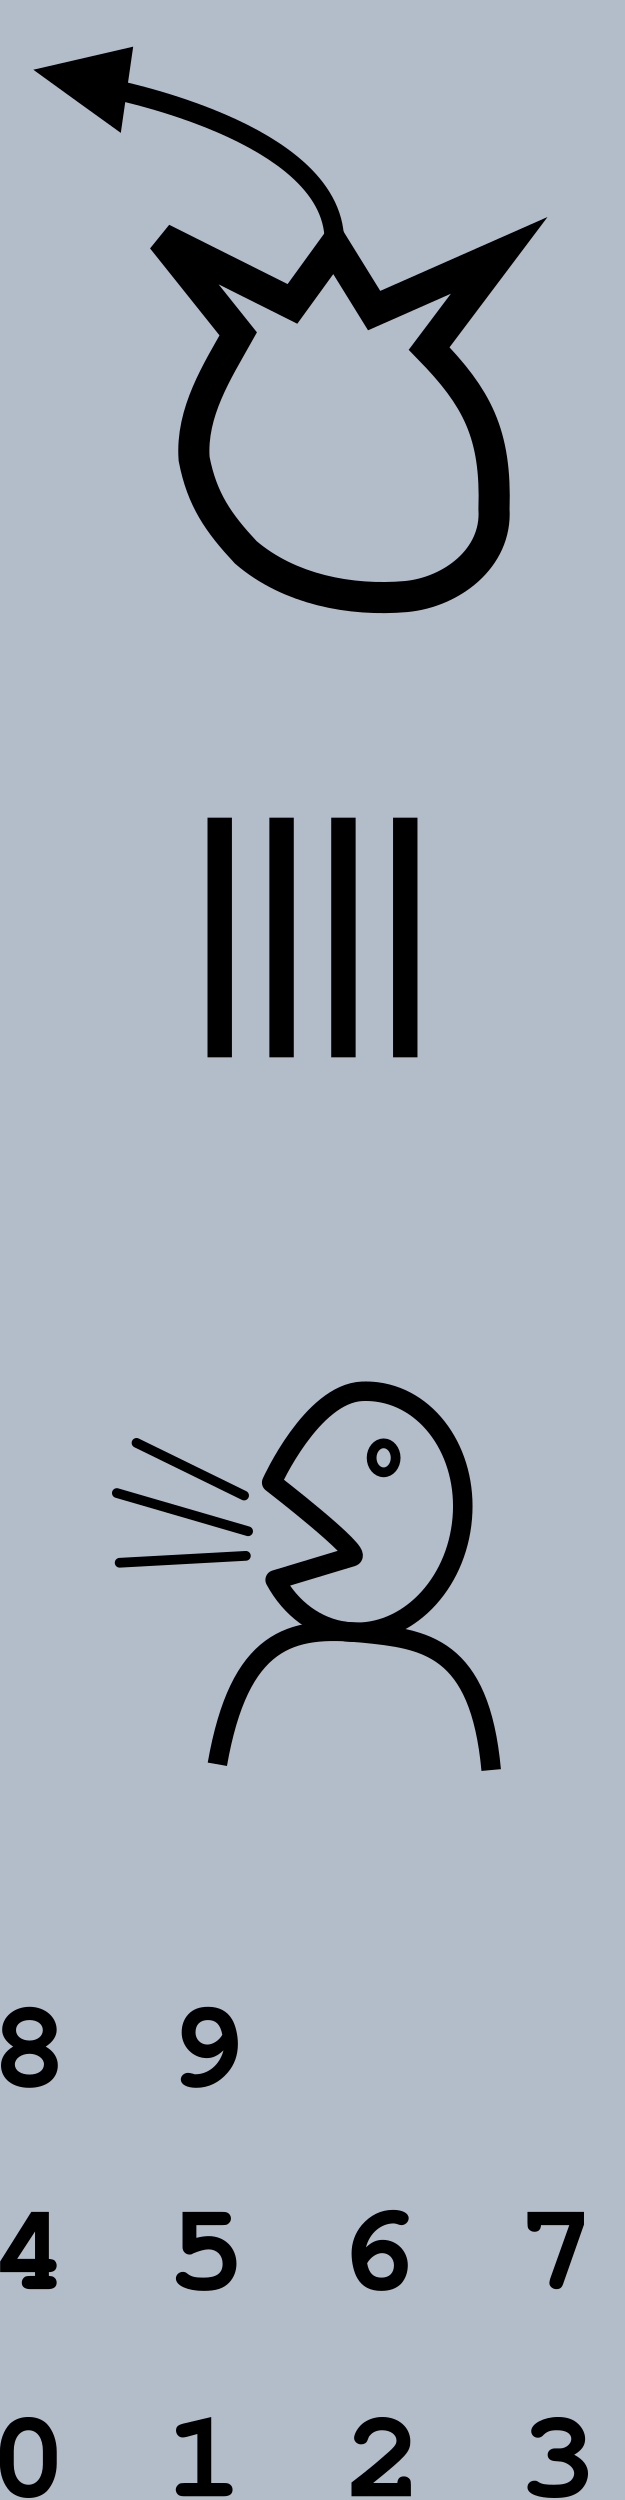
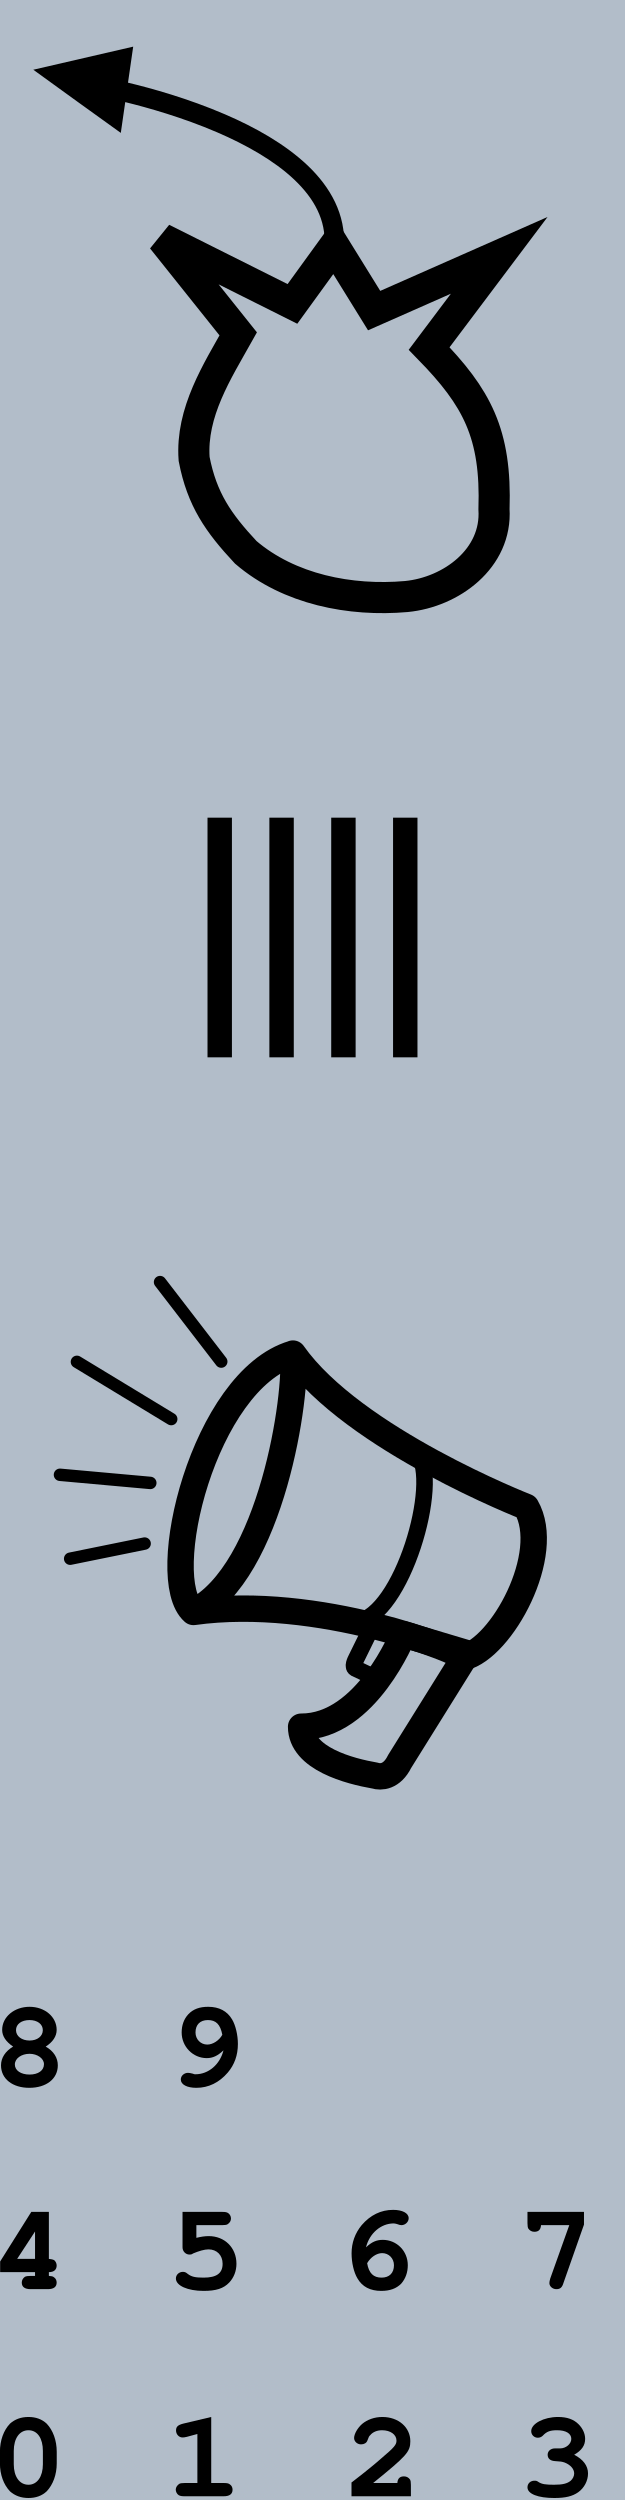
<svg xmlns="http://www.w3.org/2000/svg" width="128" height="512" viewBox="0 0 33.867 135.467" version="1.1" id="svg5">
  <defs id="defs2" />
  <g id="layer1">
    <rect style="fill:#b2bdc9;fill-opacity:1;stroke:none;stroke-width:0.748;stroke-linecap:round;stroke-linejoin:round;stroke-miterlimit:4;stroke-dasharray:none;stroke-opacity:1;paint-order:stroke markers fill" id="rect9648" width="33.867" height="135.467" x="1.4440919e-07" y="2.8881837e-07" />
    <path id="path2486" style="color:#000000;fill:#000000;fill-rule:evenodd;stroke-width:4;-inkscape-stroke:none" d="M 7.217,2.527 1.804,3.778 c 1.576,1.148 3.16,2.284 4.742,3.423 l 0.24,-1.668 c 1.217,0.298 3.106,0.83 4.977,1.635 1.559,0.671 3.091,1.53 4.18,2.563 1.088,1.033 1.724,2.196 1.641,3.578 l 1.054,0.062 C 18.742,11.622 17.902,10.136 16.67,8.966 15.438,7.797 13.814,6.893 12.186,6.192 10.192,5.334 8.19,4.779 6.936,4.479 Z" />
    <path style="fill:none;fill-rule:evenodd;stroke:#000000;stroke-width:1.687px;stroke-linecap:butt;stroke-linejoin:miter;stroke-opacity:1" d="m 8.79,12.935 4.119,5.157 c -1.124,2.008 -2.574,4.243 -2.39,6.779 0.424,2.189 1.31,3.464 2.797,5.057 2.351,2.015 5.675,2.662 8.7,2.396 2.432,-0.234 4.919,-2.063 4.752,-4.732 0.136,-4.107 -0.931,-6.059 -3.514,-8.707 l 3.797,-5.049 -6.777,2.994 -2.16,-3.491 -2.268,3.129 z" id="path1399" />
-     <path id="path7524" style="fill:none;fill-opacity:1;stroke:#000000;stroke-width:1.058;stroke-linecap:round;stroke-linejoin:round;stroke-miterlimit:4;stroke-dasharray:none;stroke-opacity:1;paint-order:stroke markers fill" d="m 19.629,75.39 c -2.734,0.117 -4.907,4.945 -4.907,4.945 0,0 4.969,3.835 4.363,4.016 -0.388,0.116 -2.349,0.708 -4.175,1.259 0.847,1.574 2.249,2.597 3.836,2.801 3.002,0.385 5.808,-2.211 6.267,-5.798 0.459,-3.586 -1.601,-6.804 -4.601,-7.189 -0.259,-0.033 -0.521,-0.044 -0.783,-0.033 z" />
-     <path style="fill:none;fill-rule:evenodd;stroke:#000000;stroke-width:1.058px;stroke-linecap:butt;stroke-linejoin:miter;stroke-opacity:1" d="m 11.777,95.601 c 1.205,-6.843 3.964,-7.508 7.854,-7.12 3.383,0.337 6.368,0.684 6.985,7.433" id="path7746" />
-     <path id="path8547" style="fill:none;fill-rule:evenodd;stroke:#000000;stroke-width:0.529;stroke-linecap:round;stroke-linejoin:miter;stroke-miterlimit:4;stroke-dasharray:none;stroke-opacity:1" d="m 13.322,84.307 -6.838,0.374 M 13.444,82.974 6.332,80.904 m 6.894,0.134 -5.828,-2.853" />
-     <ellipse style="fill:none;fill-opacity:1;stroke:#000000;stroke-width:0.529;stroke-linecap:round;stroke-linejoin:round;stroke-miterlimit:4;stroke-dasharray:none;stroke-opacity:1;paint-order:stroke markers fill" id="path9361" cx="20.788" cy="78.995" rx="0.651" ry="0.785" />
    <g id="g3514" transform="rotate(90,18.66769,18.47434)">
      <path style="fill:none;fill-rule:evenodd;stroke:#000000;stroke-width:1.323;stroke-linecap:butt;stroke-linejoin:miter;stroke-miterlimit:4;stroke-dasharray:none;stroke-opacity:1" d="M 44.5,15.182 H 57.487" id="path3224" />
      <path style="fill:none;fill-rule:evenodd;stroke:#000000;stroke-width:1.323;stroke-linecap:butt;stroke-linejoin:miter;stroke-miterlimit:4;stroke-dasharray:none;stroke-opacity:1" d="M 44.5,18.533 H 57.487" id="path3222" />
      <path style="fill:none;fill-rule:evenodd;stroke:#000000;stroke-width:1.323;stroke-linecap:butt;stroke-linejoin:miter;stroke-miterlimit:4;stroke-dasharray:none;stroke-opacity:1" d="M 44.5,21.884 H 57.487" id="path3220" />
      <path style="fill:none;fill-rule:evenodd;stroke:#000000;stroke-width:1.323;stroke-linecap:butt;stroke-linejoin:miter;stroke-miterlimit:4;stroke-dasharray:none;stroke-opacity:1" d="M 44.5,25.236 H 57.487" id="path2886" />
    </g>
    <text xml:space="preserve" style="font-style:normal;font-variant:normal;font-weight:bold;font-stretch:normal;font-size:6.965px;line-height:110%;font-family:'Nimbus Mono PS';-inkscape-font-specification:'Nimbus Mono PS, Bold';font-variant-ligatures:normal;font-variant-position:normal;font-variant-caps:normal;font-variant-numeric:normal;font-variant-alternates:normal;font-variant-east-asian:normal;text-indent:0;text-align:start;text-decoration:none;text-decoration-line:none;text-decoration-style:solid;text-decoration-color:#000000;letter-spacing:0px;word-spacing:0px;text-transform:none;writing-mode:lr-tb;direction:ltr;text-orientation:mixed;dominant-baseline:auto;baseline-shift:baseline;text-anchor:start;white-space:normal;shape-padding:0;opacity:1;vector-effect:none;fill:#000000;fill-opacity:1;stroke:none;stroke-width:0.58px;stroke-linecap:butt;stroke-linejoin:miter;stroke-miterlimit:4;stroke-dasharray:none;stroke-dashoffset:0;stroke-opacity:1" x="-0.494" y="113.041" id="text7403">
      <tspan style="font-style:normal;font-variant:normal;font-weight:bold;font-stretch:normal;font-size:6.965px;font-family:'Nimbus Mono PS';-inkscape-font-specification:'Nimbus Mono PS, Bold';font-variant-ligatures:normal;font-variant-caps:normal;font-variant-numeric:normal;font-variant-east-asian:normal;stroke-width:0.58px" x="-0.494" y="113.041" id="tspan7401">8</tspan>
    </text>
    <text xml:space="preserve" style="font-style:normal;font-variant:normal;font-weight:bold;font-stretch:normal;font-size:6.965px;line-height:110%;font-family:'Nimbus Mono PS';-inkscape-font-specification:'Nimbus Mono PS, Bold';font-variant-ligatures:normal;font-variant-position:normal;font-variant-caps:normal;font-variant-numeric:normal;font-variant-alternates:normal;font-variant-east-asian:normal;text-indent:0;text-align:start;text-decoration:none;text-decoration-line:none;text-decoration-style:solid;text-decoration-color:#000000;letter-spacing:0px;word-spacing:0px;text-transform:none;writing-mode:lr-tb;direction:ltr;text-orientation:mixed;dominant-baseline:auto;baseline-shift:baseline;text-anchor:start;white-space:normal;shape-padding:0;opacity:1;vector-effect:none;fill:#000000;fill-opacity:1;stroke:none;stroke-width:0.58px;stroke-linecap:butt;stroke-linejoin:miter;stroke-miterlimit:4;stroke-dasharray:none;stroke-dashoffset:0;stroke-opacity:1" x="9.093" y="113.041" id="text7407">
      <tspan id="tspan7405" style="font-style:normal;font-variant:normal;font-weight:bold;font-stretch:normal;font-size:6.965px;font-family:'Nimbus Mono PS';-inkscape-font-specification:'Nimbus Mono PS, Bold';font-variant-ligatures:normal;font-variant-caps:normal;font-variant-numeric:normal;font-variant-east-asian:normal;stroke-width:0.58px" x="9.093" y="113.041">9</tspan>
    </text>
    <text xml:space="preserve" style="font-style:normal;font-variant:normal;font-weight:bold;font-stretch:normal;font-size:6.965px;line-height:110%;font-family:'Nimbus Mono PS';-inkscape-font-specification:'Nimbus Mono PS, Bold';font-variant-ligatures:normal;font-variant-position:normal;font-variant-caps:normal;font-variant-numeric:normal;font-variant-alternates:normal;font-variant-east-asian:normal;text-indent:0;text-align:start;text-decoration:none;text-decoration-line:none;text-decoration-style:solid;text-decoration-color:#000000;letter-spacing:0px;word-spacing:0px;text-transform:none;writing-mode:lr-tb;direction:ltr;text-orientation:mixed;dominant-baseline:auto;baseline-shift:baseline;text-anchor:start;white-space:normal;shape-padding:0;opacity:1;vector-effect:none;fill:#000000;fill-opacity:1;stroke:none;stroke-width:0.58px;stroke-linecap:butt;stroke-linejoin:miter;stroke-miterlimit:4;stroke-dasharray:none;stroke-dashoffset:0;stroke-opacity:1" x="28.081" y="124.042" id="text7415">
      <tspan id="tspan7413" style="font-style:normal;font-variant:normal;font-weight:bold;font-stretch:normal;font-size:6.965px;font-family:'Nimbus Mono PS';-inkscape-font-specification:'Nimbus Mono PS, Bold';font-variant-ligatures:normal;font-variant-caps:normal;font-variant-numeric:normal;font-variant-east-asian:normal;stroke-width:0.58px" x="28.081" y="124.042">7</tspan>
    </text>
    <text xml:space="preserve" style="font-style:normal;font-variant:normal;font-weight:bold;font-stretch:normal;font-size:6.965px;line-height:110%;font-family:'Nimbus Mono PS';-inkscape-font-specification:'Nimbus Mono PS, Bold';font-variant-ligatures:normal;font-variant-position:normal;font-variant-caps:normal;font-variant-numeric:normal;font-variant-alternates:normal;font-variant-east-asian:normal;text-indent:0;text-align:start;text-decoration:none;text-decoration-line:none;text-decoration-style:solid;text-decoration-color:#000000;letter-spacing:0px;word-spacing:0px;text-transform:none;writing-mode:lr-tb;direction:ltr;text-orientation:mixed;dominant-baseline:auto;baseline-shift:baseline;text-anchor:start;white-space:normal;shape-padding:0;opacity:1;vector-effect:none;fill:#000000;fill-opacity:1;stroke:none;stroke-width:0.58px;stroke-linecap:butt;stroke-linejoin:miter;stroke-miterlimit:4;stroke-dasharray:none;stroke-dashoffset:0;stroke-opacity:1" x="-0.494" y="124.042" id="text11935">
      <tspan style="font-style:normal;font-variant:normal;font-weight:bold;font-stretch:normal;font-size:6.965px;font-family:'Nimbus Mono PS';-inkscape-font-specification:'Nimbus Mono PS, Bold';font-variant-ligatures:normal;font-variant-caps:normal;font-variant-numeric:normal;font-variant-east-asian:normal;stroke-width:0.58px" x="-0.494" y="124.042" id="tspan11933">4</tspan>
    </text>
    <text xml:space="preserve" style="font-style:normal;font-variant:normal;font-weight:bold;font-stretch:normal;font-size:6.965px;line-height:110%;font-family:'Nimbus Mono PS';-inkscape-font-specification:'Nimbus Mono PS, Bold';font-variant-ligatures:normal;font-variant-position:normal;font-variant-caps:normal;font-variant-numeric:normal;font-variant-alternates:normal;font-variant-east-asian:normal;text-indent:0;text-align:start;text-decoration:none;text-decoration-line:none;text-decoration-style:solid;text-decoration-color:#000000;letter-spacing:0px;word-spacing:0px;text-transform:none;writing-mode:lr-tb;direction:ltr;text-orientation:mixed;dominant-baseline:auto;baseline-shift:baseline;text-anchor:start;white-space:normal;shape-padding:0;opacity:1;vector-effect:none;fill:#000000;fill-opacity:1;stroke:none;stroke-width:0.58px;stroke-linecap:butt;stroke-linejoin:miter;stroke-miterlimit:4;stroke-dasharray:none;stroke-dashoffset:0;stroke-opacity:1" x="9.093" y="124.042" id="text11939">
      <tspan id="tspan11937" style="font-style:normal;font-variant:normal;font-weight:bold;font-stretch:normal;font-size:6.965px;font-family:'Nimbus Mono PS';-inkscape-font-specification:'Nimbus Mono PS, Bold';font-variant-ligatures:normal;font-variant-caps:normal;font-variant-numeric:normal;font-variant-east-asian:normal;stroke-width:0.58px" x="9.093" y="124.042">5</tspan>
    </text>
    <text xml:space="preserve" style="font-style:normal;font-variant:normal;font-weight:bold;font-stretch:normal;font-size:6.965px;line-height:110%;font-family:'Nimbus Mono PS';-inkscape-font-specification:'Nimbus Mono PS, Bold';font-variant-ligatures:normal;font-variant-position:normal;font-variant-caps:normal;font-variant-numeric:normal;font-variant-alternates:normal;font-variant-east-asian:normal;text-indent:0;text-align:start;text-decoration:none;text-decoration-line:none;text-decoration-style:solid;text-decoration-color:#000000;letter-spacing:0px;word-spacing:0px;text-transform:none;writing-mode:lr-tb;direction:ltr;text-orientation:mixed;dominant-baseline:auto;baseline-shift:baseline;text-anchor:start;white-space:normal;shape-padding:0;opacity:1;vector-effect:none;fill:#000000;fill-opacity:1;stroke:none;stroke-width:0.58px;stroke-linecap:butt;stroke-linejoin:miter;stroke-miterlimit:4;stroke-dasharray:none;stroke-dashoffset:0;stroke-opacity:1" x="18.347" y="124.042" id="text11943">
      <tspan id="tspan11941" style="font-style:normal;font-variant:normal;font-weight:bold;font-stretch:normal;font-size:6.965px;font-family:'Nimbus Mono PS';-inkscape-font-specification:'Nimbus Mono PS, Bold';font-variant-ligatures:normal;font-variant-caps:normal;font-variant-numeric:normal;font-variant-east-asian:normal;stroke-width:0.58px" x="18.347" y="124.042">6</tspan>
    </text>
    <text xml:space="preserve" style="font-style:normal;font-variant:normal;font-weight:bold;font-stretch:normal;font-size:6.965px;line-height:110%;font-family:'Nimbus Mono PS';-inkscape-font-specification:'Nimbus Mono PS, Bold';font-variant-ligatures:normal;font-variant-position:normal;font-variant-caps:normal;font-variant-numeric:normal;font-variant-alternates:normal;font-variant-east-asian:normal;text-indent:0;text-align:start;text-decoration:none;text-decoration-line:none;text-decoration-style:solid;text-decoration-color:#000000;letter-spacing:0px;word-spacing:0px;text-transform:none;writing-mode:lr-tb;direction:ltr;text-orientation:mixed;dominant-baseline:auto;baseline-shift:baseline;text-anchor:start;white-space:normal;shape-padding:0;vector-effect:none;fill:#000000;fill-opacity:1;stroke:none;stroke-width:0.58px;stroke-linecap:butt;stroke-linejoin:miter;stroke-miterlimit:4;stroke-dasharray:none;stroke-dashoffset:0;stroke-opacity:1" x="-0.55" y="135.266" id="text2617">
      <tspan style="font-style:normal;font-variant:normal;font-weight:bold;font-stretch:normal;font-size:6.965px;font-family:'Nimbus Mono PS';-inkscape-font-specification:'Nimbus Mono PS, Bold';font-variant-ligatures:normal;font-variant-caps:normal;font-variant-numeric:normal;font-variant-east-asian:normal;stroke-width:0.58px" x="-0.55" y="135.266" id="tspan2623">0 </tspan>
    </text>
    <text xml:space="preserve" style="font-style:normal;font-variant:normal;font-weight:bold;font-stretch:normal;font-size:6.965px;line-height:110%;font-family:'Nimbus Mono PS';-inkscape-font-specification:'Nimbus Mono PS, Bold';font-variant-ligatures:normal;font-variant-position:normal;font-variant-caps:normal;font-variant-numeric:normal;font-variant-alternates:normal;font-variant-east-asian:normal;text-indent:0;text-align:start;text-decoration:none;text-decoration-line:none;text-decoration-style:solid;text-decoration-color:#000000;letter-spacing:0px;word-spacing:0px;text-transform:none;writing-mode:lr-tb;direction:ltr;text-orientation:mixed;dominant-baseline:auto;baseline-shift:baseline;text-anchor:start;white-space:normal;shape-padding:0;vector-effect:none;fill:#000000;fill-opacity:1;stroke:none;stroke-width:0.58px;stroke-linecap:butt;stroke-linejoin:miter;stroke-miterlimit:4;stroke-dasharray:none;stroke-dashoffset:0;stroke-opacity:1" x="8.975" y="135.266" id="text3161">
      <tspan id="tspan3159" style="font-style:normal;font-variant:normal;font-weight:bold;font-stretch:normal;font-size:6.965px;font-family:'Nimbus Mono PS';-inkscape-font-specification:'Nimbus Mono PS, Bold';font-variant-ligatures:normal;font-variant-caps:normal;font-variant-numeric:normal;font-variant-east-asian:normal;stroke-width:0.58px" x="8.975" y="135.266">1</tspan>
    </text>
    <text xml:space="preserve" style="font-style:normal;font-variant:normal;font-weight:bold;font-stretch:normal;font-size:6.965px;line-height:110%;font-family:'Nimbus Mono PS';-inkscape-font-specification:'Nimbus Mono PS, Bold';font-variant-ligatures:normal;font-variant-position:normal;font-variant-caps:normal;font-variant-numeric:normal;font-variant-alternates:normal;font-variant-east-asian:normal;text-indent:0;text-align:start;text-decoration:none;text-decoration-line:none;text-decoration-style:solid;text-decoration-color:#000000;letter-spacing:0px;word-spacing:0px;text-transform:none;writing-mode:lr-tb;direction:ltr;text-orientation:mixed;dominant-baseline:auto;baseline-shift:baseline;text-anchor:start;white-space:normal;shape-padding:0;vector-effect:none;fill:#000000;fill-opacity:1;stroke:none;stroke-width:0.58px;stroke-linecap:butt;stroke-linejoin:miter;stroke-miterlimit:4;stroke-dasharray:none;stroke-dashoffset:0;stroke-opacity:1" x="18.702" y="135.266" id="text3517">
      <tspan id="tspan3515" style="font-style:normal;font-variant:normal;font-weight:bold;font-stretch:normal;font-size:6.965px;font-family:'Nimbus Mono PS';-inkscape-font-specification:'Nimbus Mono PS, Bold';font-variant-ligatures:normal;font-variant-caps:normal;font-variant-numeric:normal;font-variant-east-asian:normal;stroke-width:0.58px" x="18.702" y="135.266">2</tspan>
    </text>
    <text xml:space="preserve" style="font-style:normal;font-variant:normal;font-weight:bold;font-stretch:normal;font-size:6.965px;line-height:110%;font-family:'Nimbus Mono PS';-inkscape-font-specification:'Nimbus Mono PS, Bold';font-variant-ligatures:normal;font-variant-position:normal;font-variant-caps:normal;font-variant-numeric:normal;font-variant-alternates:normal;font-variant-east-asian:normal;text-indent:0;text-align:start;text-decoration:none;text-decoration-line:none;text-decoration-style:solid;text-decoration-color:#000000;letter-spacing:0px;word-spacing:0px;text-transform:none;writing-mode:lr-tb;direction:ltr;text-orientation:mixed;dominant-baseline:auto;baseline-shift:baseline;text-anchor:start;white-space:normal;shape-padding:0;vector-effect:none;fill:#000000;fill-opacity:1;stroke:none;stroke-width:0.58px;stroke-linecap:butt;stroke-linejoin:miter;stroke-miterlimit:4;stroke-dasharray:none;stroke-dashoffset:0;stroke-opacity:1" x="28.143" y="135.266" id="text4797">
      <tspan id="tspan4795" style="font-style:normal;font-variant:normal;font-weight:bold;font-stretch:normal;font-size:6.965px;font-family:'Nimbus Mono PS';-inkscape-font-specification:'Nimbus Mono PS, Bold';font-variant-ligatures:normal;font-variant-caps:normal;font-variant-numeric:normal;font-variant-east-asian:normal;stroke-width:0.58px" x="28.143" y="135.266">3</tspan>
    </text>
+     <path id="rect38535" style="fill:none;stroke:#000000;stroke-width:1.431;stroke-linecap:round;stroke-linejoin:round;stroke-miterlimit:4;stroke-dasharray:none;paint-order:stroke markers fill" d="m 21.853,88.551 3.458,1.033 -3.658,5.868 c -0.417,0.848 -1.027,0.861 -1.332,0.762 -1.36,-0.235 -4.005,-0.916 -4.004,-2.649 3.536,0.016 5.536,-5.015 5.536,-5.015 z" />
+     <path id="path40350" style="fill:none;fill-rule:evenodd;stroke:#000000;stroke-width:1.431;stroke-linecap:butt;stroke-linejoin:round;stroke-miterlimit:4;stroke-dasharray:none;stroke-opacity:1" d="M 10.485,87.347 C 8.442,85.55 11.044,74.787 15.873,73.351 m 0.001,-0.004 c 3.278,4.653 12.635,8.304 12.635,8.304 1.473,2.539 -1.325,7.671 -3.387,8.158 -0.166,-0.312 -7.863,-3.409 -14.638,-2.463 4.234,-2.121 5.667,-11.876 5.389,-13.999 z" />
+     <path style="fill:none;fill-rule:evenodd;stroke:#000000;stroke-width:0.898;stroke-linecap:butt;stroke-linejoin:miter;stroke-miterlimit:4;stroke-dasharray:none;stroke-opacity:1" d="m 22.622,78.718 c 1.282,1.566 -0.857,8.84 -3.285,9.158" id="path41673" />
+     <path style="fill:none;fill-rule:evenodd;stroke:#000000;stroke-width:0.898;stroke-linecap:butt;stroke-linejoin:miter;stroke-miterlimit:4;stroke-dasharray:none;stroke-opacity:1" d="m 20.071,90.795 -0.772,-0.368 c -0.256,-0.07 -0.025,-0.485 0,-0.541 l 0.8,-1.63" id="path41764" />
+     <path style="fill:none;fill-rule:evenodd;stroke:#000000;stroke-width:0.674;stroke-linecap:round;stroke-linejoin:miter;stroke-miterlimit:4;stroke-dasharray:none;stroke-opacity:1" d="M 7.837,83.641 3.802,84.461 M 8.144,80.355 3.25,79.914 M 9.278,76.895 4.169,73.794 m 7.82,-0.014 -3.316,-4.308" id="path42655" />
  </g>
</svg>
